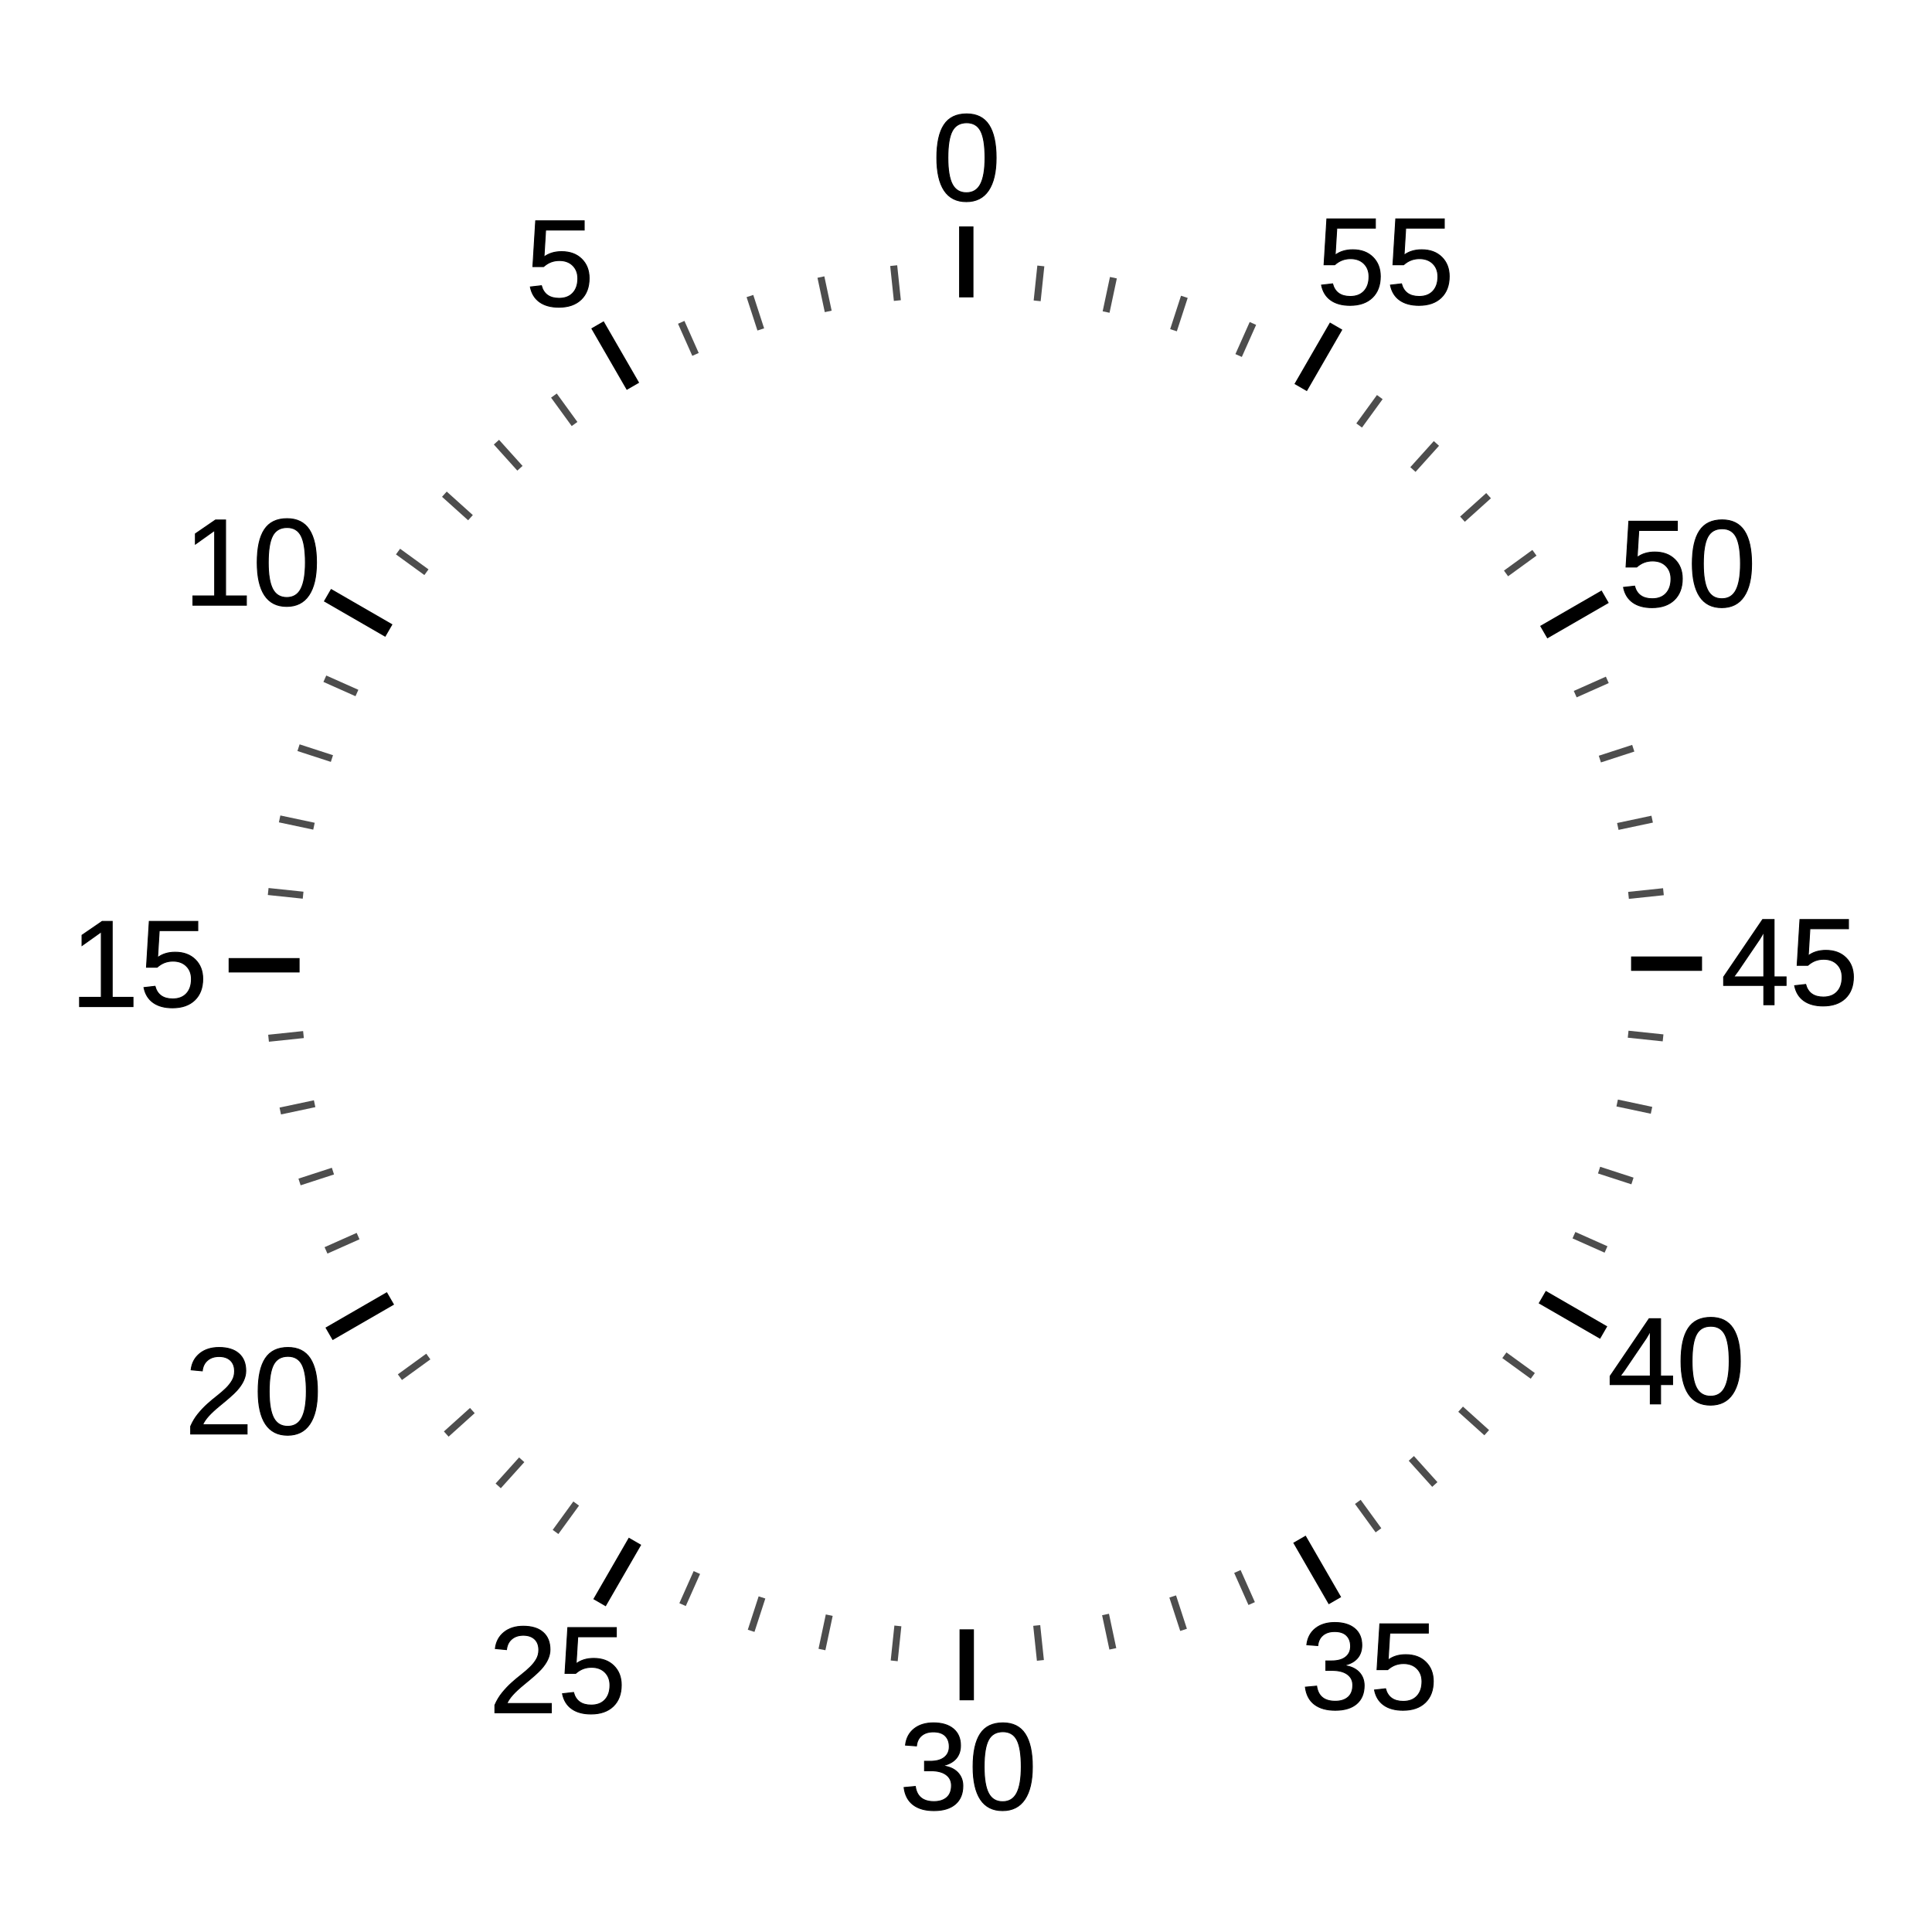
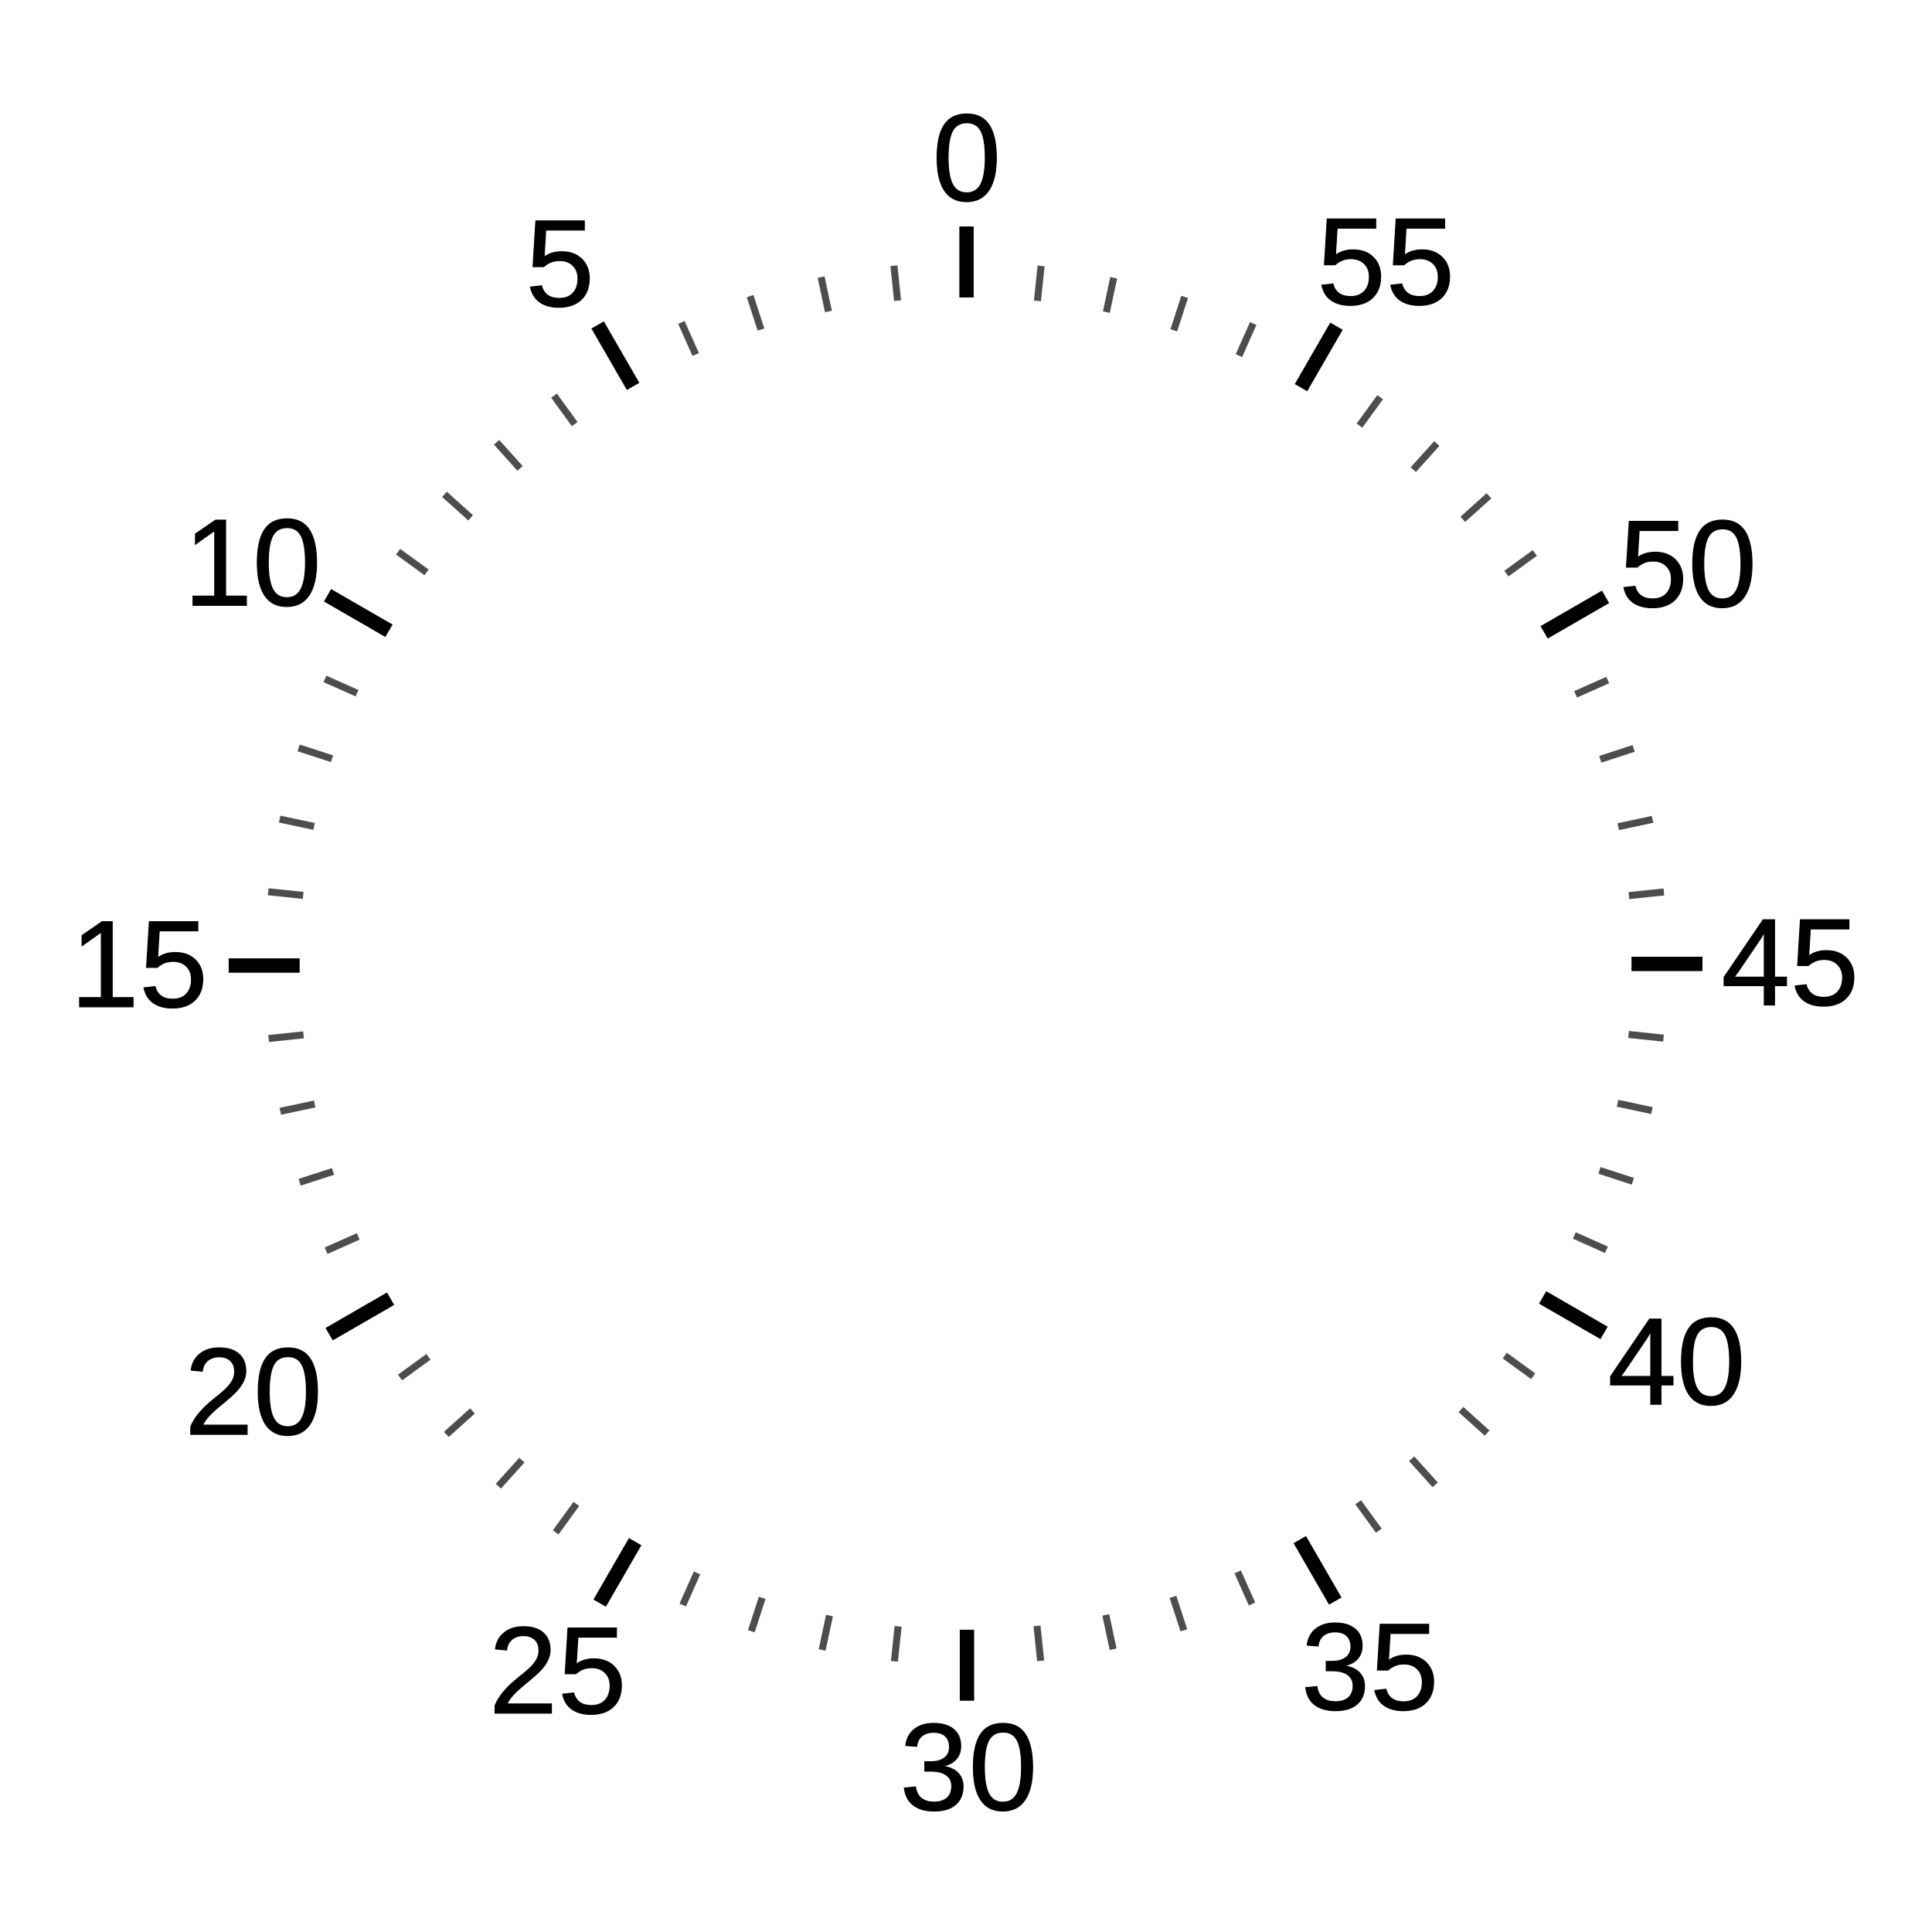
- <svg xmlns="http://www.w3.org/2000/svg" width="550.14mm" height="550.14mm" viewBox="0 0 550.14 550.14" version="1.1" id="svg1">
+ <svg xmlns="http://www.w3.org/2000/svg" width="400" height="400" viewBox="0 0 550 550" version="1.1" id="svg1">
  <defs id="defs1" />
  <g id="layer1" style="display:inline" transform="translate(25.44406,24.6957)">
    <circle style="display:none;fill:#000000;stroke-width:0.265" id="path6" cx="249.576" cy="249.576" r="189.708" />
    <rect style="fill:#000000;stroke-width:0.206" id="rect9" width="4.089" height="20.206" x="247.662" y="39.778" />
    <rect style="display:inline;fill:#4d4d4d;stroke-width:0.101" id="rect9-9" width="2" height="10" x="273.784" y="22.426" transform="rotate(6)" />
    <rect style="display:inline;fill:#4d4d4d;stroke-width:0.101" id="rect9-9-5" width="2" height="10" x="295.531" y="-7.438" transform="rotate(12)" />
    <rect style="display:inline;fill:#4d4d4d;stroke-width:0.101" id="rect9-9-5-3" width="2" height="10" x="314.029" y="-39.455" transform="rotate(18)" />
    <rect style="display:inline;fill:#4d4d4d;stroke-width:0.101" id="rect9-9-5-3-4" width="2" height="10" x="329.094" y="-73.186" transform="rotate(24)" />
    <rect style="display:inline;fill:#4d4d4d;stroke-width:0.101" id="rect9-9-5-3-4-1" width="2" height="10" x="348.223" y="-144.489" transform="rotate(36)" />
    <rect style="display:inline;fill:#4d4d4d;stroke-width:0.101" id="rect9-9-5-3-4-1-3" width="2" height="10" x="352.021" y="-181.18" transform="rotate(42)" />
    <rect style="display:inline;fill:#4d4d4d;stroke-width:0.101" id="rect9-9-5-3-4-1-3-4" width="2" height="10" x="352.138" y="-218.172" transform="rotate(48)" />
    <rect style="display:inline;fill:#4d4d4d;stroke-width:0.101" id="rect9-9-5-3-4-1-3-4-3" width="2" height="10" x="348.235" y="-254.895" transform="rotate(54)" />
    <rect style="display:inline;fill:#4d4d4d;stroke-width:0.101" id="rect9-9-5-3-4-1-3-4-3-9" width="2" height="10" x="329.102" y="-326.171" transform="rotate(66)" />
    <rect style="display:inline;fill:#4d4d4d;stroke-width:0.101" id="rect9-9-5-3-4-1-3-4-3-9-2" width="2" height="10" x="313.997" y="-359.904" transform="rotate(72)" />
    <rect style="display:inline;fill:#4d4d4d;stroke-width:0.101" id="rect9-9-5-3-4-1-3-4-3-9-2-6" width="2" height="10" x="295.525" y="-391.926" transform="rotate(78)" />
    <rect style="display:inline;fill:#4d4d4d;stroke-width:0.101" id="rect9-9-5-3-4-1-3-4-3-9-2-6-9" width="2" height="10" x="273.815" y="-421.806" transform="rotate(84)" />
    <rect style="display:inline;fill:#4d4d4d;stroke-width:0.101" id="rect9-9-5-3-4-1-3-4-3-9-2-6-9-8" width="2" height="10" x="221.515" y="-473.973" transform="rotate(96)" />
    <rect style="display:inline;fill:#4d4d4d;stroke-width:0.101" id="rect9-9-5-3-4-1-3-4-3-9-2-6-9-8-5" width="2" height="10" x="191.611" y="-495.706" transform="rotate(102)" />
    <rect style="display:inline;fill:#4d4d4d;stroke-width:0.101" id="rect9-9-5-3-4-1-3-4-3-9-2-6-9-8-5-1" width="2" height="10" x="159.554" y="-514.185" transform="rotate(108)" />
    <rect style="display:inline;fill:#4d4d4d;stroke-width:0.101" id="rect9-9-5-3-4-1-3-4-3-9-2-6-9-8-5-1-3" width="2" height="10" x="125.808" y="-529.204" transform="rotate(114)" />
    <rect style="display:inline;fill:#4d4d4d;stroke-width:0.101" id="rect9-9-5-3-4-1-3-4-3-9-2-6-9-8-5-1-3-7" width="2" height="10" x="54.392" y="-548.294" transform="rotate(126)" />
    <rect style="display:inline;fill:#4d4d4d;stroke-width:0.101" id="rect9-9-5-3-4-1-3-4-3-9-2-6-9-8-5-1-3-7-8" width="2" height="10" x="17.576" y="-552.15" transform="rotate(132)" />
    <rect style="display:inline;fill:#4d4d4d;stroke-width:0.101" id="rect9-9-5-3-4-1-3-4-3-9-2-6-9-8-5-1-3-7-8-3" width="2" height="10" x="-19.393" y="-552.143" transform="rotate(138)" />
    <rect style="display:inline;fill:#4d4d4d;stroke-width:0.101" id="rect9-9-5-3-4-1-3-4-3-9-2-6-9-8-5-1-3-7-8-3-7" width="2" height="10" x="-56.356" y="-548.316" transform="rotate(144)" />
    <rect style="display:inline;fill:#4d4d4d;stroke-width:0.101" id="rect9-9-5-3-4-1-3-4-3-9-2-6-9-8-5-1-3-7-8-3-7-1" width="2" height="10" x="-127.679" y="-529.199" transform="rotate(156)" />
    <rect style="display:inline;fill:#4d4d4d;stroke-width:0.101" id="rect9-9-5-3-4-1-3-4-3-9-2-6-9-8-5-1-3-7-8-3-7-1-2" width="2" height="10" x="-161.539" y="-514.188" transform="rotate(162)" />
    <rect style="display:inline;fill:#4d4d4d;stroke-width:0.101" id="rect9-9-5-3-4-1-3-4-3-9-2-6-9-8-5-1-3-7-8-3-7-1-2-9" width="2" height="10" x="-193.585" y="-495.687" transform="rotate(168)" />
    <rect style="display:inline;fill:#4d4d4d;stroke-width:0.101" id="rect9-9-5-3-4-1-3-4-3-9-2-6-9-8-5-1-3-7-8-3-7-1-2-9-2" width="2" height="10" x="-223.488" y="-473.958" transform="rotate(174)" />
    <rect style="display:inline;fill:#4d4d4d;stroke-width:0.101" id="rect9-9-5-3-4-1-3-4-3-9-2-6-9-8-5-1-3-7-8-3-7-1-2-9-2-5" width="2" height="10" x="-275.779" y="-421.821" transform="rotate(-174)" />
    <rect style="display:inline;fill:#4d4d4d;stroke-width:0.101" id="rect9-9-5-3-4-1-3-4-3-9-2-6-9-8-5-1-3-7-8-3-7-1-2-9-2-5-1" width="2" height="10" x="-297.57" y="-391.913" transform="rotate(-168)" />
    <rect style="display:inline;fill:#4d4d4d;stroke-width:0.101" id="rect9-9-5-3-4-1-3-4-3-9-2-6-9-8-5-1-3-7-8-3-7-1-2-9-2-5-1-1" width="2" height="10" x="-316.09" y="-359.934" transform="rotate(-162)" />
    <rect style="display:inline;fill:#4d4d4d;stroke-width:0.101" id="rect9-9-5-3-4-1-3-4-3-9-2-6-9-8-5-1-3-7-8-3-7-1-2-9-2-5-1-1-0" width="2" height="10" x="-331.116" y="-326.148" transform="rotate(-156)" />
    <rect style="display:inline;fill:#4d4d4d;stroke-width:0.101" id="rect9-9-5-3-4-1-3-4-3-9-2-6-9-8-5-1-3-7-8-3-7-1-2-9-2-5-1-1-0-6" width="2" height="10" x="-350.287" y="-254.911" transform="rotate(-144)" />
    <rect style="display:inline;fill:#4d4d4d;stroke-width:0.101" id="rect9-9-5-3-4-1-3-4-3-9-2-6-9-8-5-1-3-7-8-3-7-1-2-9-2-5-1-1-0-6-0" width="2" height="10" x="-354.107" y="-218.175" transform="rotate(-138)" />
    <rect style="display:inline;fill:#4d4d4d;stroke-width:0.101" id="rect9-9-5-3-4-1-3-4-3-9-2-6-9-8-5-1-3-7-8-3-7-1-2-9-2-5-1-1-0-6-0-8" width="2" height="10" x="-354.111" y="-181.192" transform="rotate(-132)" />
    <rect style="display:inline;fill:#4d4d4d;stroke-width:0.101" id="rect9-9-5-3-4-1-3-4-3-9-2-6-9-8-5-1-3-7-8-3-7-1-2-9-2-5-1-1-0-6-0-8-7" width="2" height="10" x="-350.256" y="-144.444" transform="rotate(-126)" />
    <rect style="display:inline;fill:#4d4d4d;stroke-width:0.101" id="rect9-9-5-3-4-1-3-4-3-9-2-6-9-8-5-1-3-7-8-3-7-1-2-9-2-5-1-1-0-6-0-8-7-9" width="2" height="10" x="-331.113" y="-73.213" transform="rotate(-114)" />
    <rect style="display:inline;fill:#4d4d4d;stroke-width:0.101" id="rect9-9-5-3-4-1-3-4-3-9-2-6-9-8-5-1-3-7-8-3-7-1-2-9-2-5-1-1-0-6-0-8-7-9-9" width="2" height="10" x="-316.102" y="-39.453" transform="rotate(-108)" />
    <rect style="display:inline;fill:#4d4d4d;stroke-width:0.101" id="rect9-9-5-3-4-1-3-4-3-9-2-6-9-8-5-1-3-7-8-3-7-1-2-9-2-5-1-1-0-6-0-8-7-9-9-1" width="2" height="10" x="-297.596" y="-7.465" transform="rotate(-102)" />
    <rect style="display:inline;fill:#4d4d4d;stroke-width:0.101" id="rect9-9-5-3-4-1-3-4-3-9-2-6-9-8-5-1-3-7-8-3-7-1-2-9-2-5-1-1-0-6-0-8-7-9-9-1-0" width="2" height="10" x="-275.793" y="22.424" transform="rotate(-96)" />
    <rect style="display:inline;fill:#4d4d4d;stroke-width:0.101" id="rect9-9-5-3-4-1-3-4-3-9-2-6-9-8-5-1-3-7-8-3-7-1-2-9-2-5-1-1-0-6-0-8-7-9-9-1-0-5" width="2" height="10" x="-223.586" y="74.596" transform="rotate(-84)" />
    <rect style="display:inline;fill:#4d4d4d;stroke-width:0.101" id="rect9-9-5-3-4-1-3-4-3-9-2-6-9-8-5-1-3-7-8-3-7-1-2-9-2-5-1-1-0-6-0-8-7-9-9-1-0-5-9" width="2" height="10" x="-193.669" y="96.341" transform="rotate(-78)" />
    <rect style="display:inline;fill:#4d4d4d;stroke-width:0.101" id="rect9-9-5-3-4-1-3-4-3-9-2-6-9-8-5-1-3-7-8-3-7-1-2-9-2-5-1-1-0-6-0-8-7-9-9-1-0-5-9-7" width="2" height="10" x="-161.594" y="114.806" transform="rotate(-72)" />
    <rect style="display:inline;fill:#4d4d4d;stroke-width:0.101" id="rect9-9-5-3-4-1-3-4-3-9-2-6-9-8-5-1-3-7-8-3-7-1-2-9-2-5-1-1-0-6-0-8-7-9-9-1-0-5-9-7-8" width="2" height="10" x="-127.724" y="129.823" transform="rotate(-66)" />
    <rect style="display:inline;fill:#4d4d4d;stroke-width:0.101" id="rect9-9-5-3-4-1-3-4-3-9-2-6-9-8-5-1-3-7-8-3-7-1-2-9-2-5-1-1-0-6-0-8-7-9-9-1-0-5-9-7-8-9" width="2" height="10" x="-56.423" y="148.911" transform="rotate(-54)" />
    <rect style="display:inline;fill:#4d4d4d;stroke-width:0.101" id="rect9-9-5-3-4-1-3-4-3-9-2-6-9-8-5-1-3-7-8-3-7-1-2-9-2-5-1-1-0-6-0-8-7-9-9-1-0-5-9-7-8-9-1" width="2" height="10" x="-19.578" y="152.764" transform="rotate(-48)" />
    <rect style="display:inline;fill:#4d4d4d;stroke-width:0.101" id="rect9-9-5-3-4-1-3-4-3-9-2-6-9-8-5-1-3-7-8-3-7-1-2-9-2-5-1-1-0-6-0-8-7-9-9-1-0-5-9-7-8-9-1-4" width="2" height="10" x="17.42" y="152.78" transform="rotate(-42)" />
    <rect style="display:inline;fill:#4d4d4d;stroke-width:0.101" id="rect9-9-5-3-4-1-3-4-3-9-2-6-9-8-5-1-3-7-8-3-7-1-2-9-2-5-1-1-0-6-0-8-7-9-9-1-0-5-9-7-8-9-1-4-2" width="2" height="10" x="54.324" y="148.908" transform="rotate(-36)" />
    <rect style="display:inline;fill:#4d4d4d;stroke-width:0.101" id="rect9-9-5-3-4-1-3-4-3-9-2-6-9-8-5-1-3-7-8-3-7-1-2-9-2-5-1-1-0-6-0-8-7-9-9-1-0-5-9-7-8-9-1-4-2-6" width="2" height="10" x="125.677" y="129.836" transform="rotate(-24)" />
    <rect style="display:inline;fill:#4d4d4d;stroke-width:0.101" id="rect9-9-5-3-4-1-3-4-3-9-2-6-9-8-5-1-3-7-8-3-7-1-2-9-2-5-1-1-0-6-0-8-7-9-9-1-0-5-9-7-8-9-1-4-2-6-3" width="2" height="10" x="159.475" y="114.81" transform="rotate(-18)" />
    <rect style="display:inline;fill:#4d4d4d;stroke-width:0.101" id="rect9-9-5-3-4-1-3-4-3-9-2-6-9-8-5-1-3-7-8-3-7-1-2-9-2-5-1-1-0-6-0-8-7-9-9-1-0-5-9-7-8-9-1-4-2-6-3-9" width="2" height="10" x="191.491" y="96.324" transform="rotate(-12)" />
    <rect style="display:inline;fill:#4d4d4d;stroke-width:0.101" id="rect9-9-5-3-4-1-3-4-3-9-2-6-9-8-5-1-3-7-8-3-7-1-2-9-2-5-1-1-0-6-0-8-7-9-9-1-0-5-9-7-8-9-1-4-2-6-3-9-0" width="2" height="10" x="221.457" y="74.604" transform="rotate(-6)" />
    <rect style="display:inline;fill:#000000;stroke-width:0.206" id="rect9-6" width="4.089" height="20.206" x="339.495" y="-118.483" transform="rotate(30)" />
    <rect style="display:inline;fill:#000000;stroke-width:0.206" id="rect9-6-7" width="4.089" height="20.206" x="339.529" y="-301.194" transform="rotate(60)" />
    <rect style="display:inline;fill:#000000;stroke-width:0.206" id="rect9-6-7-2" width="4.089" height="20.206" x="247.665" y="-459.215" transform="rotate(90)" />
    <rect style="display:inline;fill:#000000;stroke-width:0.206" id="rect9-6-7-2-2" width="4.089" height="20.206" x="89.583" y="-550.814" transform="rotate(120)" />
    <rect style="display:inline;fill:#000000;stroke-width:0.206" id="rect9-6-7-2-2-5" width="4.089" height="20.206" x="-93.657" y="-550.683" transform="rotate(150)" />
    <rect style="display:inline;fill:#000000;stroke-width:0.206" id="rect9-6-7-2-2-5-2" width="4.089" height="20.206" x="-251.879" y="-459.464" transform="scale(-1)" />
    <rect style="display:inline;fill:#000000;stroke-width:0.206" id="rect9-6-7-2-2-5-2-1" width="4.089" height="20.206" x="-343.691" y="-301.211" transform="rotate(-150)" />
    <rect style="display:inline;fill:#000000;stroke-width:0.206" id="rect9-6-7-2-2-5-2-1-3" width="4.089" height="20.206" x="-343.714" y="-118.456" transform="rotate(-120)" />
    <rect style="display:inline;fill:#000000;stroke-width:0.206" id="rect9-6-7-2-2-5-2-1-3-4" width="4.089" height="20.206" x="-252.212" y="39.659" transform="rotate(-90)" />
    <rect style="display:inline;fill:#000000;stroke-width:0.206" id="rect9-6-7-2-2-5-2-1-3-4-2" width="4.089" height="20.206" x="-93.52" y="131.095" transform="rotate(-60)" />
    <rect style="display:inline;fill:#000000;stroke-width:0.206" id="rect9-6-7-2-2-5-2-1-3-4-2-3" width="4.089" height="20.206" x="89.352" y="131.065" transform="rotate(-30)" />
    <text xml:space="preserve" style="font-size:35.278px;font-family:Arial;-inkscape-font-specification:Arial;fill:#000000;stroke:#000000;stroke-width:0.265" x="239.949" y="32.376" id="text33">
      <tspan id="tspan33" style="stroke-width:0.265" x="239.949" y="32.376">0</tspan>
    </text>
    <text xml:space="preserve" style="font-size:35.278px;font-family:Arial;-inkscape-font-specification:Arial;display:inline;fill:#000000;stroke:#000000;stroke-width:0.265" x="349.462" y="61.911" id="text33-7">
      <tspan id="tspan33-8" style="stroke-width:0.265" x="349.462" y="61.911">55</tspan>
    </text>
    <text xml:space="preserve" style="font-size:35.278px;font-family:Arial;-inkscape-font-specification:Arial;display:inline;fill:#000000;stroke:#000000;stroke-width:0.265" x="435.451" y="147.982" id="text33-7-4">
      <tspan id="tspan33-8-9" style="stroke-width:0.265" x="435.451" y="147.982">50</tspan>
    </text>
    <text xml:space="preserve" style="font-size:35.278px;font-family:Arial;-inkscape-font-specification:Arial;display:inline;fill:#000000;stroke:#000000;stroke-width:0.265" x="464.556" y="261.407" id="text33-7-4-0">
      <tspan id="tspan33-8-9-6" style="stroke-width:0.265" x="464.556" y="261.407">45</tspan>
    </text>
    <text xml:space="preserve" style="font-size:35.278px;font-family:Arial;-inkscape-font-specification:Arial;display:inline;fill:#000000;stroke:#000000;stroke-width:0.265" x="432.234" y="375.075" id="text33-7-4-0-2">
      <tspan id="tspan33-8-9-6-8" style="stroke-width:0.265" x="432.234" y="375.075">40</tspan>
    </text>
    <text xml:space="preserve" style="font-size:35.278px;font-family:Arial;-inkscape-font-specification:Arial;display:inline;fill:#000000;stroke:#000000;stroke-width:0.265" x="344.922" y="461.961" id="text33-7-4-0-2-5">
      <tspan id="tspan33-8-9-6-8-3" style="stroke-width:0.265" x="344.922" y="461.961">35</tspan>
    </text>
    <text xml:space="preserve" style="font-size:35.278px;font-family:Arial;-inkscape-font-specification:Arial;display:inline;fill:#000000;stroke:#000000;stroke-width:0.265" x="230.647" y="490.536" id="text33-7-4-0-2-5-7">
      <tspan id="tspan33-8-9-6-8-3-5" style="stroke-width:0.265" x="230.647" y="490.536">30</tspan>
    </text>
    <text xml:space="preserve" style="font-size:35.278px;font-family:Arial;-inkscape-font-specification:Arial;display:inline;fill:#000000;stroke:#000000;stroke-width:0.265" x="113.701" y="463.02" id="text33-7-4-0-2-5-7-2">
      <tspan id="tspan33-8-9-6-8-3-5-3" style="stroke-width:0.265" x="113.701" y="463.02">25</tspan>
    </text>
    <text xml:space="preserve" style="font-size:35.278px;font-family:Arial;-inkscape-font-specification:Arial;display:inline;fill:#000000;stroke:#000000;stroke-width:0.265" x="27.069" y="383.645" id="text33-7-4-0-2-5-7-2-5">
      <tspan id="tspan33-8-9-6-8-3-5-3-1" style="stroke-width:0.265" x="27.069" y="383.645">20</tspan>
    </text>
    <text xml:space="preserve" style="font-size:35.278px;font-family:Arial;-inkscape-font-specification:Arial;display:inline;fill:#000000;stroke:#000000;stroke-width:0.265" x="-5.475" y="261.936" id="text33-7-4-0-2-5-7-2-5-0">
      <tspan id="tspan33-8-9-6-8-3-5-3-1-2" style="stroke-width:0.265" x="-5.475" y="261.936">15</tspan>
    </text>
    <text xml:space="preserve" style="font-size:35.278px;font-family:Arial;-inkscape-font-specification:Arial;display:inline;fill:#000000;stroke:#000000;stroke-width:0.265" x="26.804" y="147.636" id="text33-7-4-0-2-5-7-2-5-2">
      <tspan id="tspan33-8-9-6-8-3-5-3-1-6" style="stroke-width:0.265" x="26.804" y="147.636">10</tspan>
    </text>
    <text xml:space="preserve" style="font-size:35.278px;font-family:Arial;-inkscape-font-specification:Arial;display:inline;fill:#000000;stroke:#000000;stroke-width:0.265" x="124.171" y="62.441" id="text33-7-4-0-2-5-7-2-5-1">
      <tspan id="tspan33-8-9-6-8-3-5-3-1-7" style="stroke-width:0.265" x="124.171" y="62.441">5</tspan>
    </text>
  </g>
</svg>
